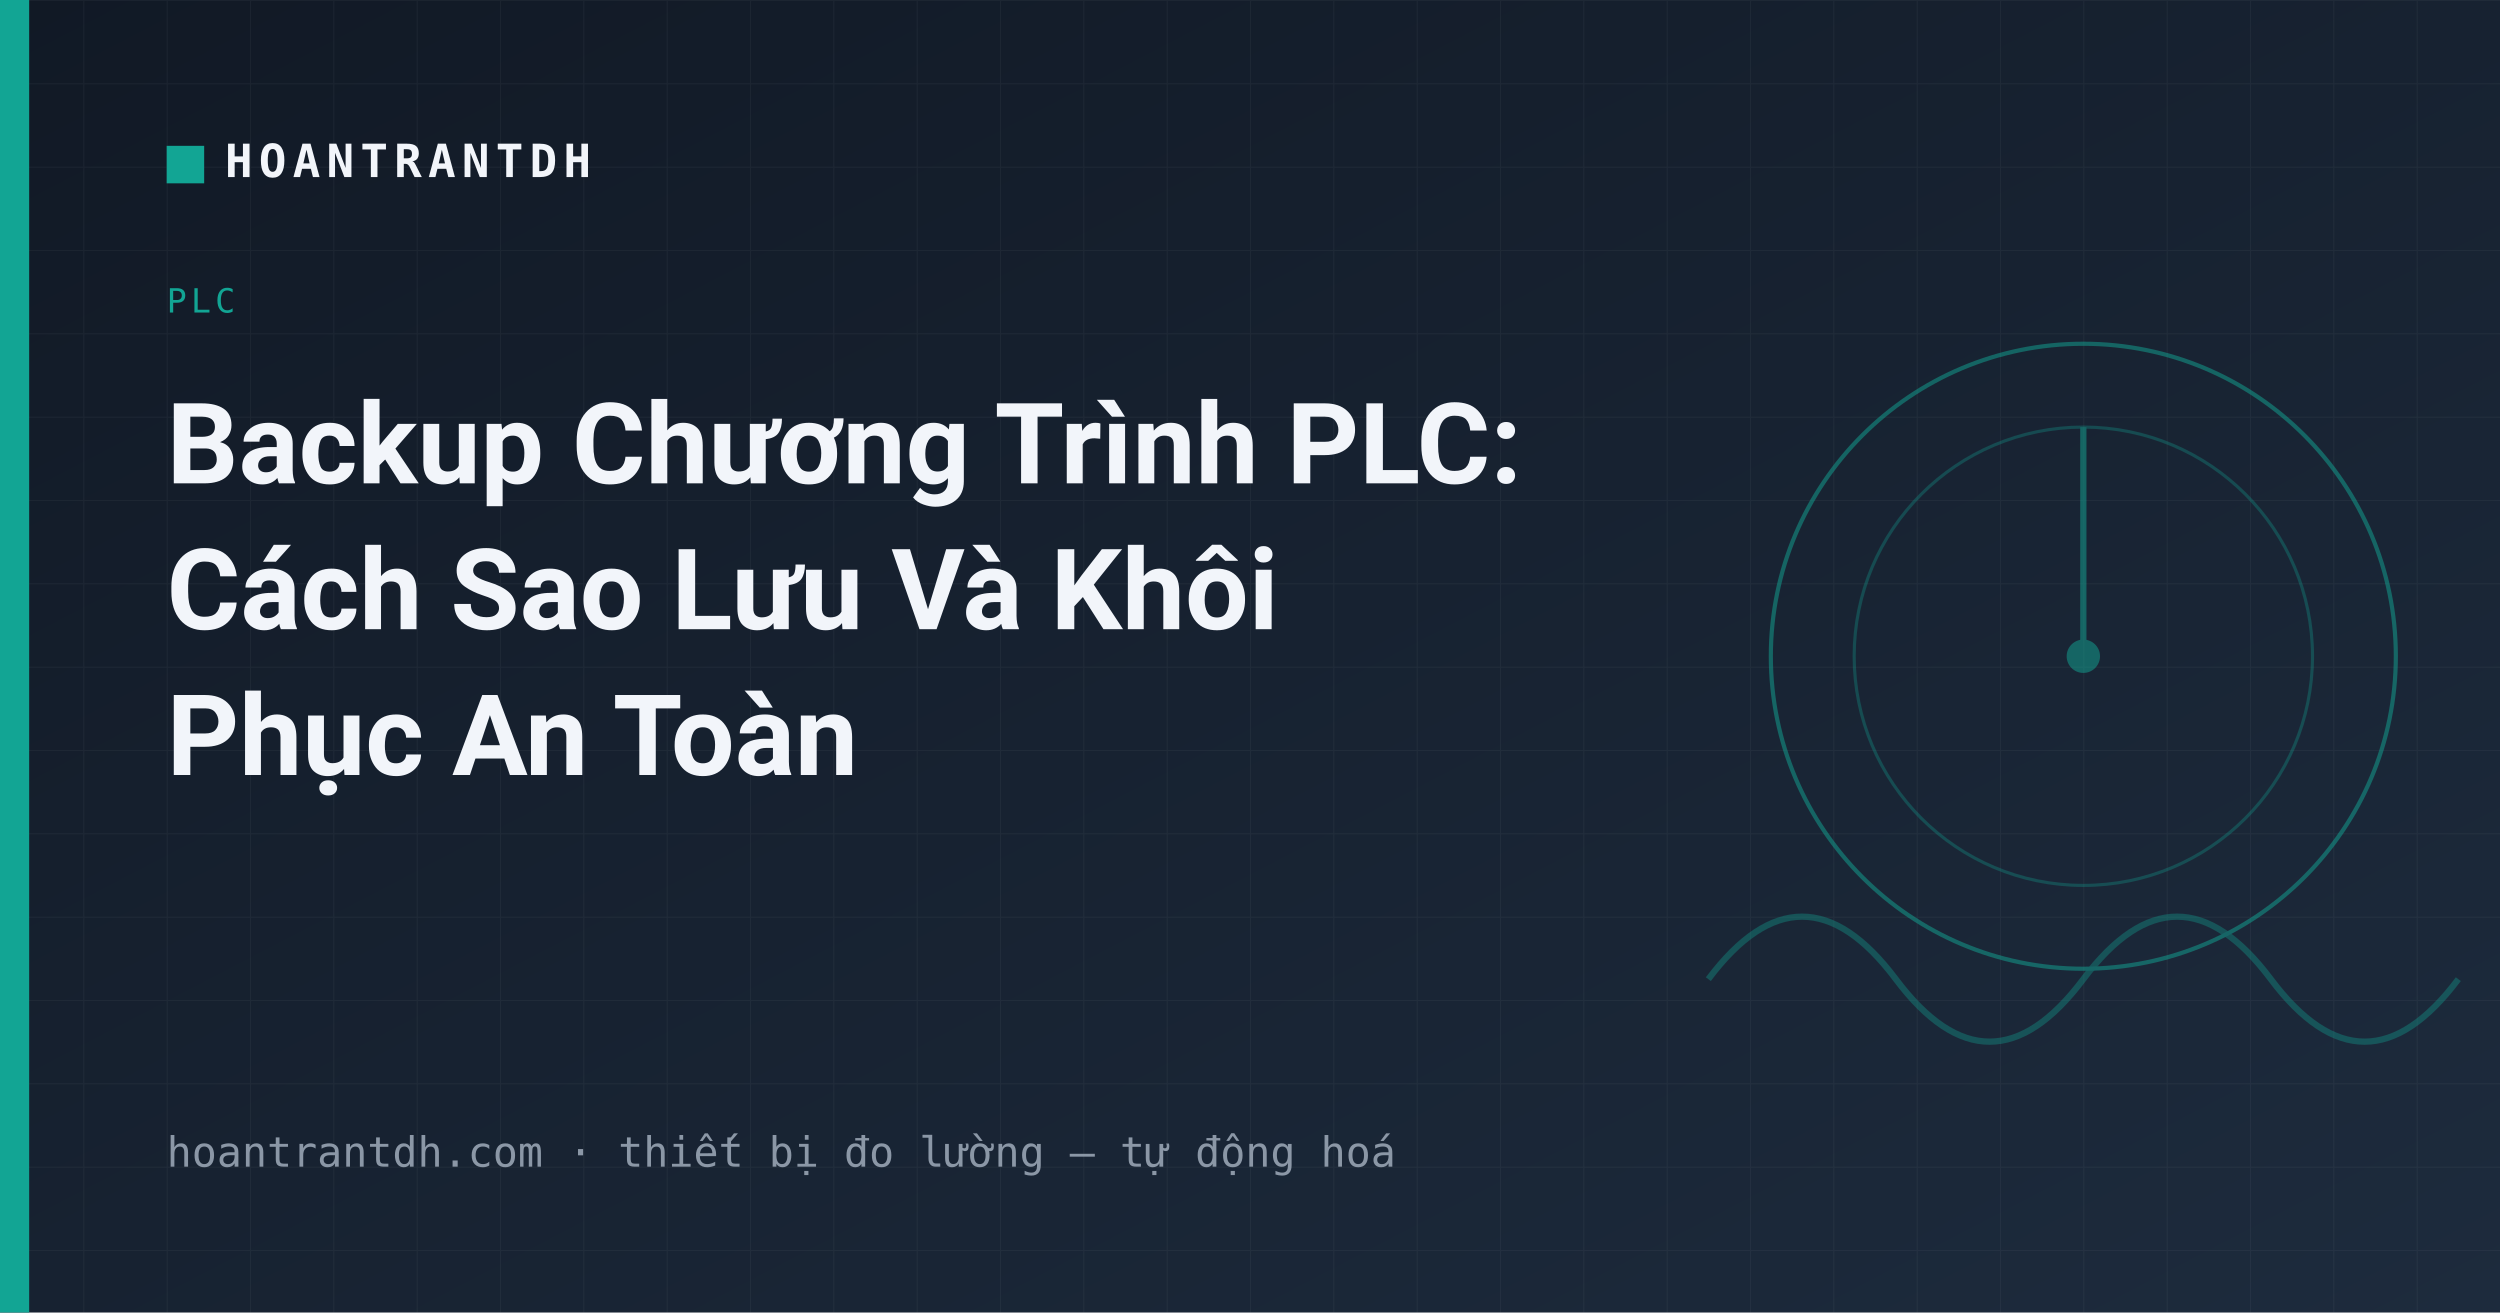
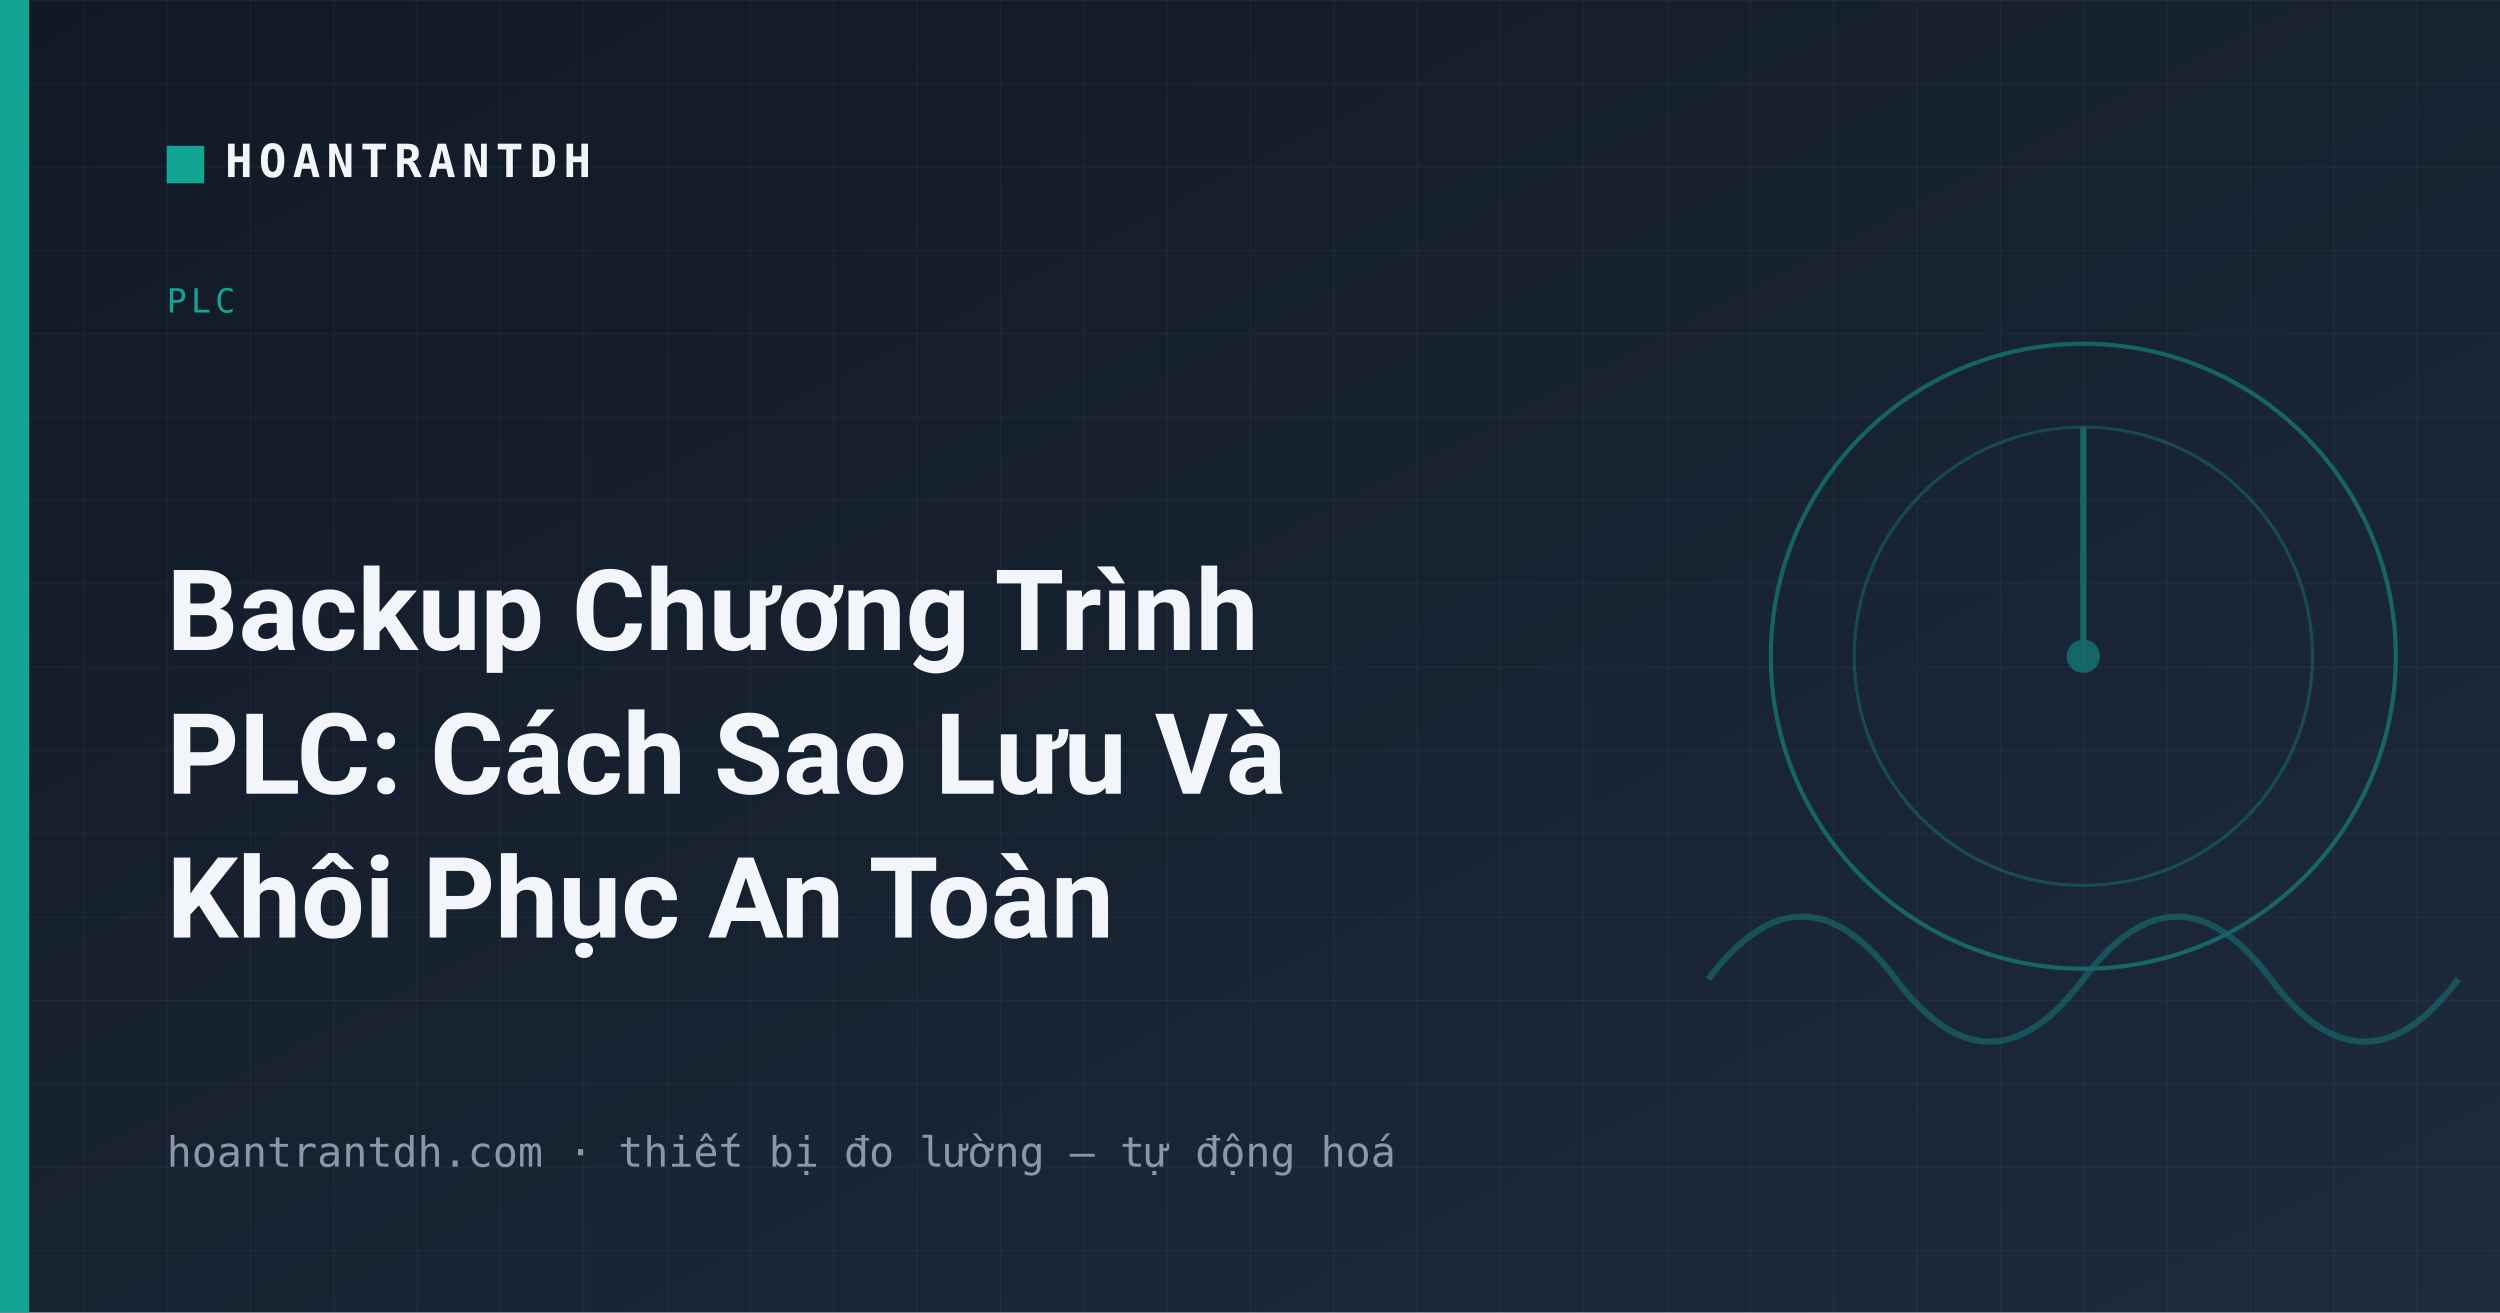
<svg xmlns="http://www.w3.org/2000/svg" width="1200" height="630" viewBox="0 0 1200 630" role="img">
  <defs>
    <linearGradient id="bg" x1="0" y1="0" x2="1" y2="1">
      <stop offset="0" stop-color="#111925" />
      <stop offset="1" stop-color="#1d2b3d" />
    </linearGradient>
    <pattern id="grid" width="40" height="40" patternUnits="userSpaceOnUse">
      <path d="M40 0H0V40" fill="none" stroke="#ffffff" stroke-opacity="0.04" stroke-width="1" />
    </pattern>
  </defs>
  <rect width="1200" height="630" fill="url(#bg)" />
  <rect width="1200" height="630" fill="url(#grid)" />
  <rect x="0" y="0" width="14" height="630" fill="#12a594" />
  <g opacity="0.5">
    <circle cx="1000" cy="315" r="150" fill="none" stroke="#12a594" stroke-width="2" />
    <circle cx="1000" cy="315" r="110" fill="none" stroke="#12a594" stroke-width="1.5" stroke-opacity="0.6" />
    <path d="M1000 315 L1000 205" stroke="#12a594" stroke-width="3" />
    <circle cx="1000" cy="315" r="8" fill="#12a594" />
    <path d="M820 470 q45 -60 90 0 t90 0 t90 0 t90 0" fill="none" stroke="#12a594" stroke-width="3" stroke-opacity="0.7" />
  </g>
  <g font-family="Consolas,Menlo,monospace">
    <rect x="80" y="70" width="18" height="18" fill="#12a594" />
    <text x="108" y="85" font-size="22" font-weight="700" letter-spacing="3" fill="#f2f5fa">HOANTRANTDH</text>
    <text x="80" y="150" font-size="16" letter-spacing="2" fill="#12a594">PLC</text>
  </g>
-   <text x="80" y="232" font-family="Segoe UI,Roboto,Arial,sans-serif" font-size="54" font-weight="700" fill="#f2f5fa">Backup Chương Trình PLC:</text>
-   <text x="80" y="302" font-family="Segoe UI,Roboto,Arial,sans-serif" font-size="54" font-weight="700" fill="#f2f5fa">Cách Sao Lưu Và Khôi</text>
-   <text x="80" y="372" font-family="Segoe UI,Roboto,Arial,sans-serif" font-size="54" font-weight="700" fill="#f2f5fa">Phục An Toàn</text>
+   <text x="80" y="312" font-family="Segoe UI,Roboto,Arial,sans-serif" font-size="54" font-weight="700" fill="#f2f5fa">Backup Chương Trình</text>
+   <text x="80" y="381" font-family="Segoe UI,Roboto,Arial,sans-serif" font-size="54" font-weight="700" fill="#f2f5fa">PLC: Cách Sao Lưu Và</text>
+   <text x="80" y="450" font-family="Segoe UI,Roboto,Arial,sans-serif" font-size="54" font-weight="700" fill="#f2f5fa">Khôi Phục An Toàn</text>
  <text x="80" y="560" font-family="Consolas,Menlo,monospace" font-size="20" fill="#8b97a6">hoantrantdh.com · thiết bị đo lường – tự động hoá</text>
</svg>
